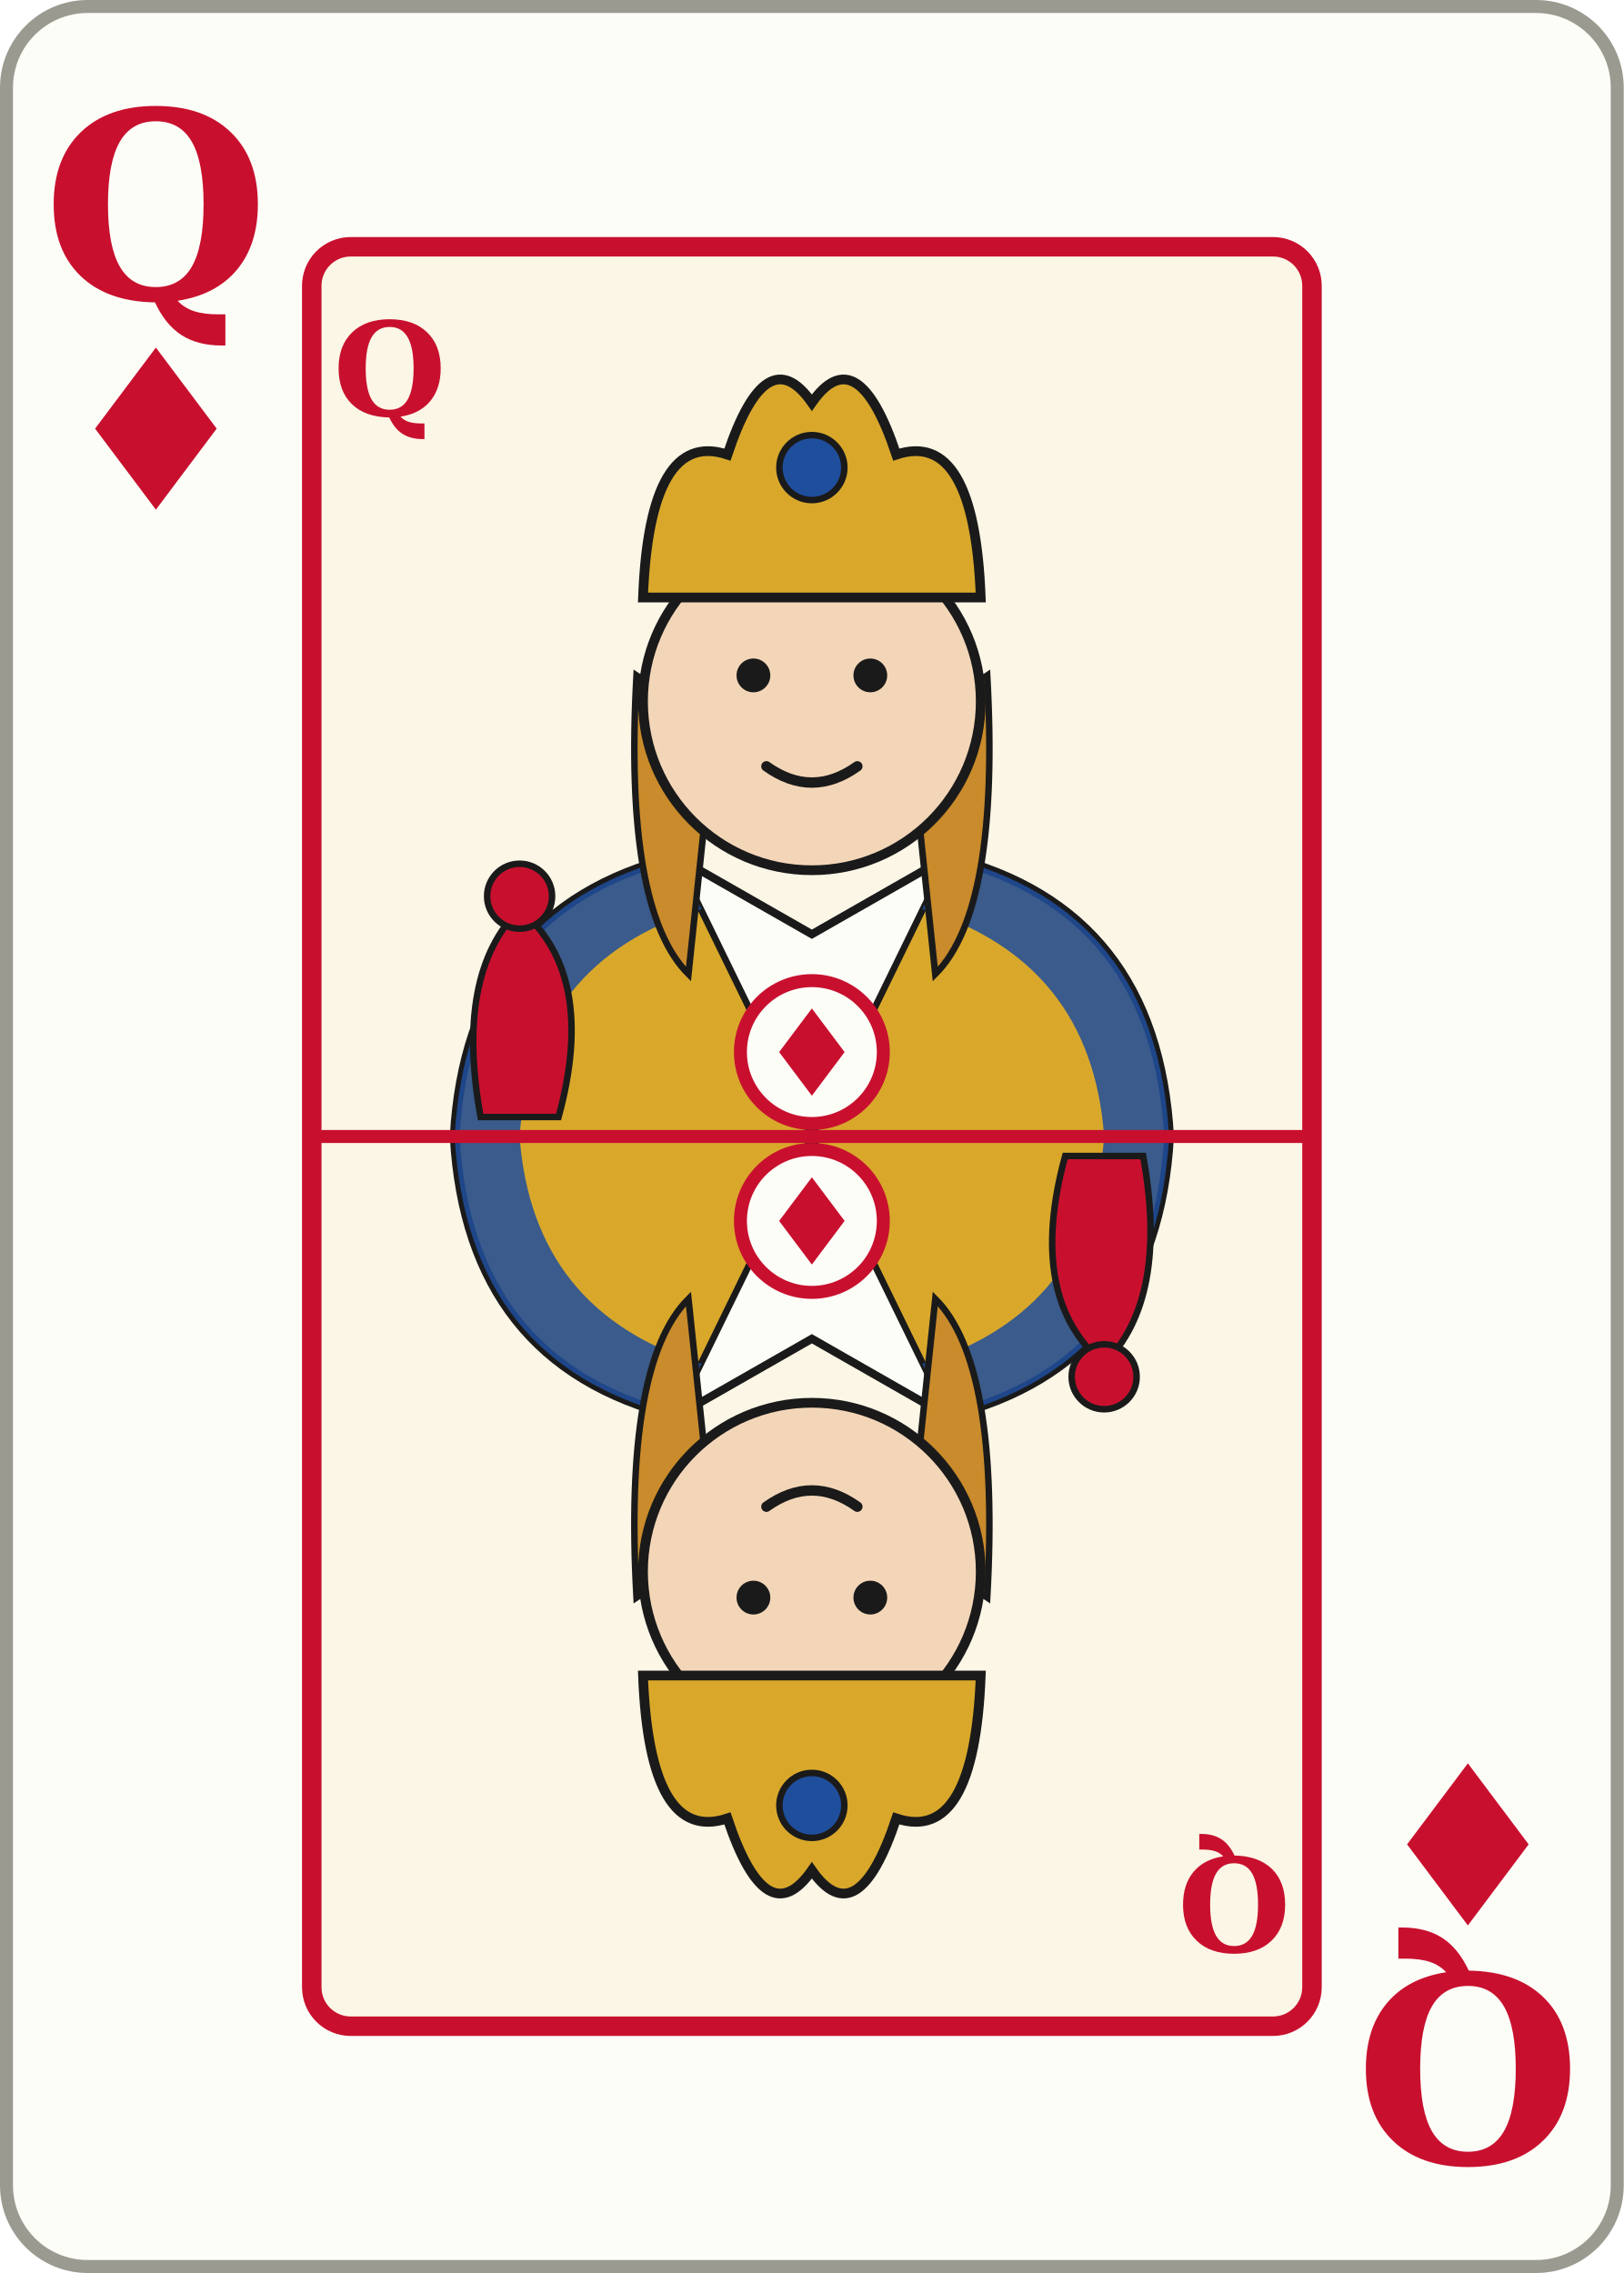
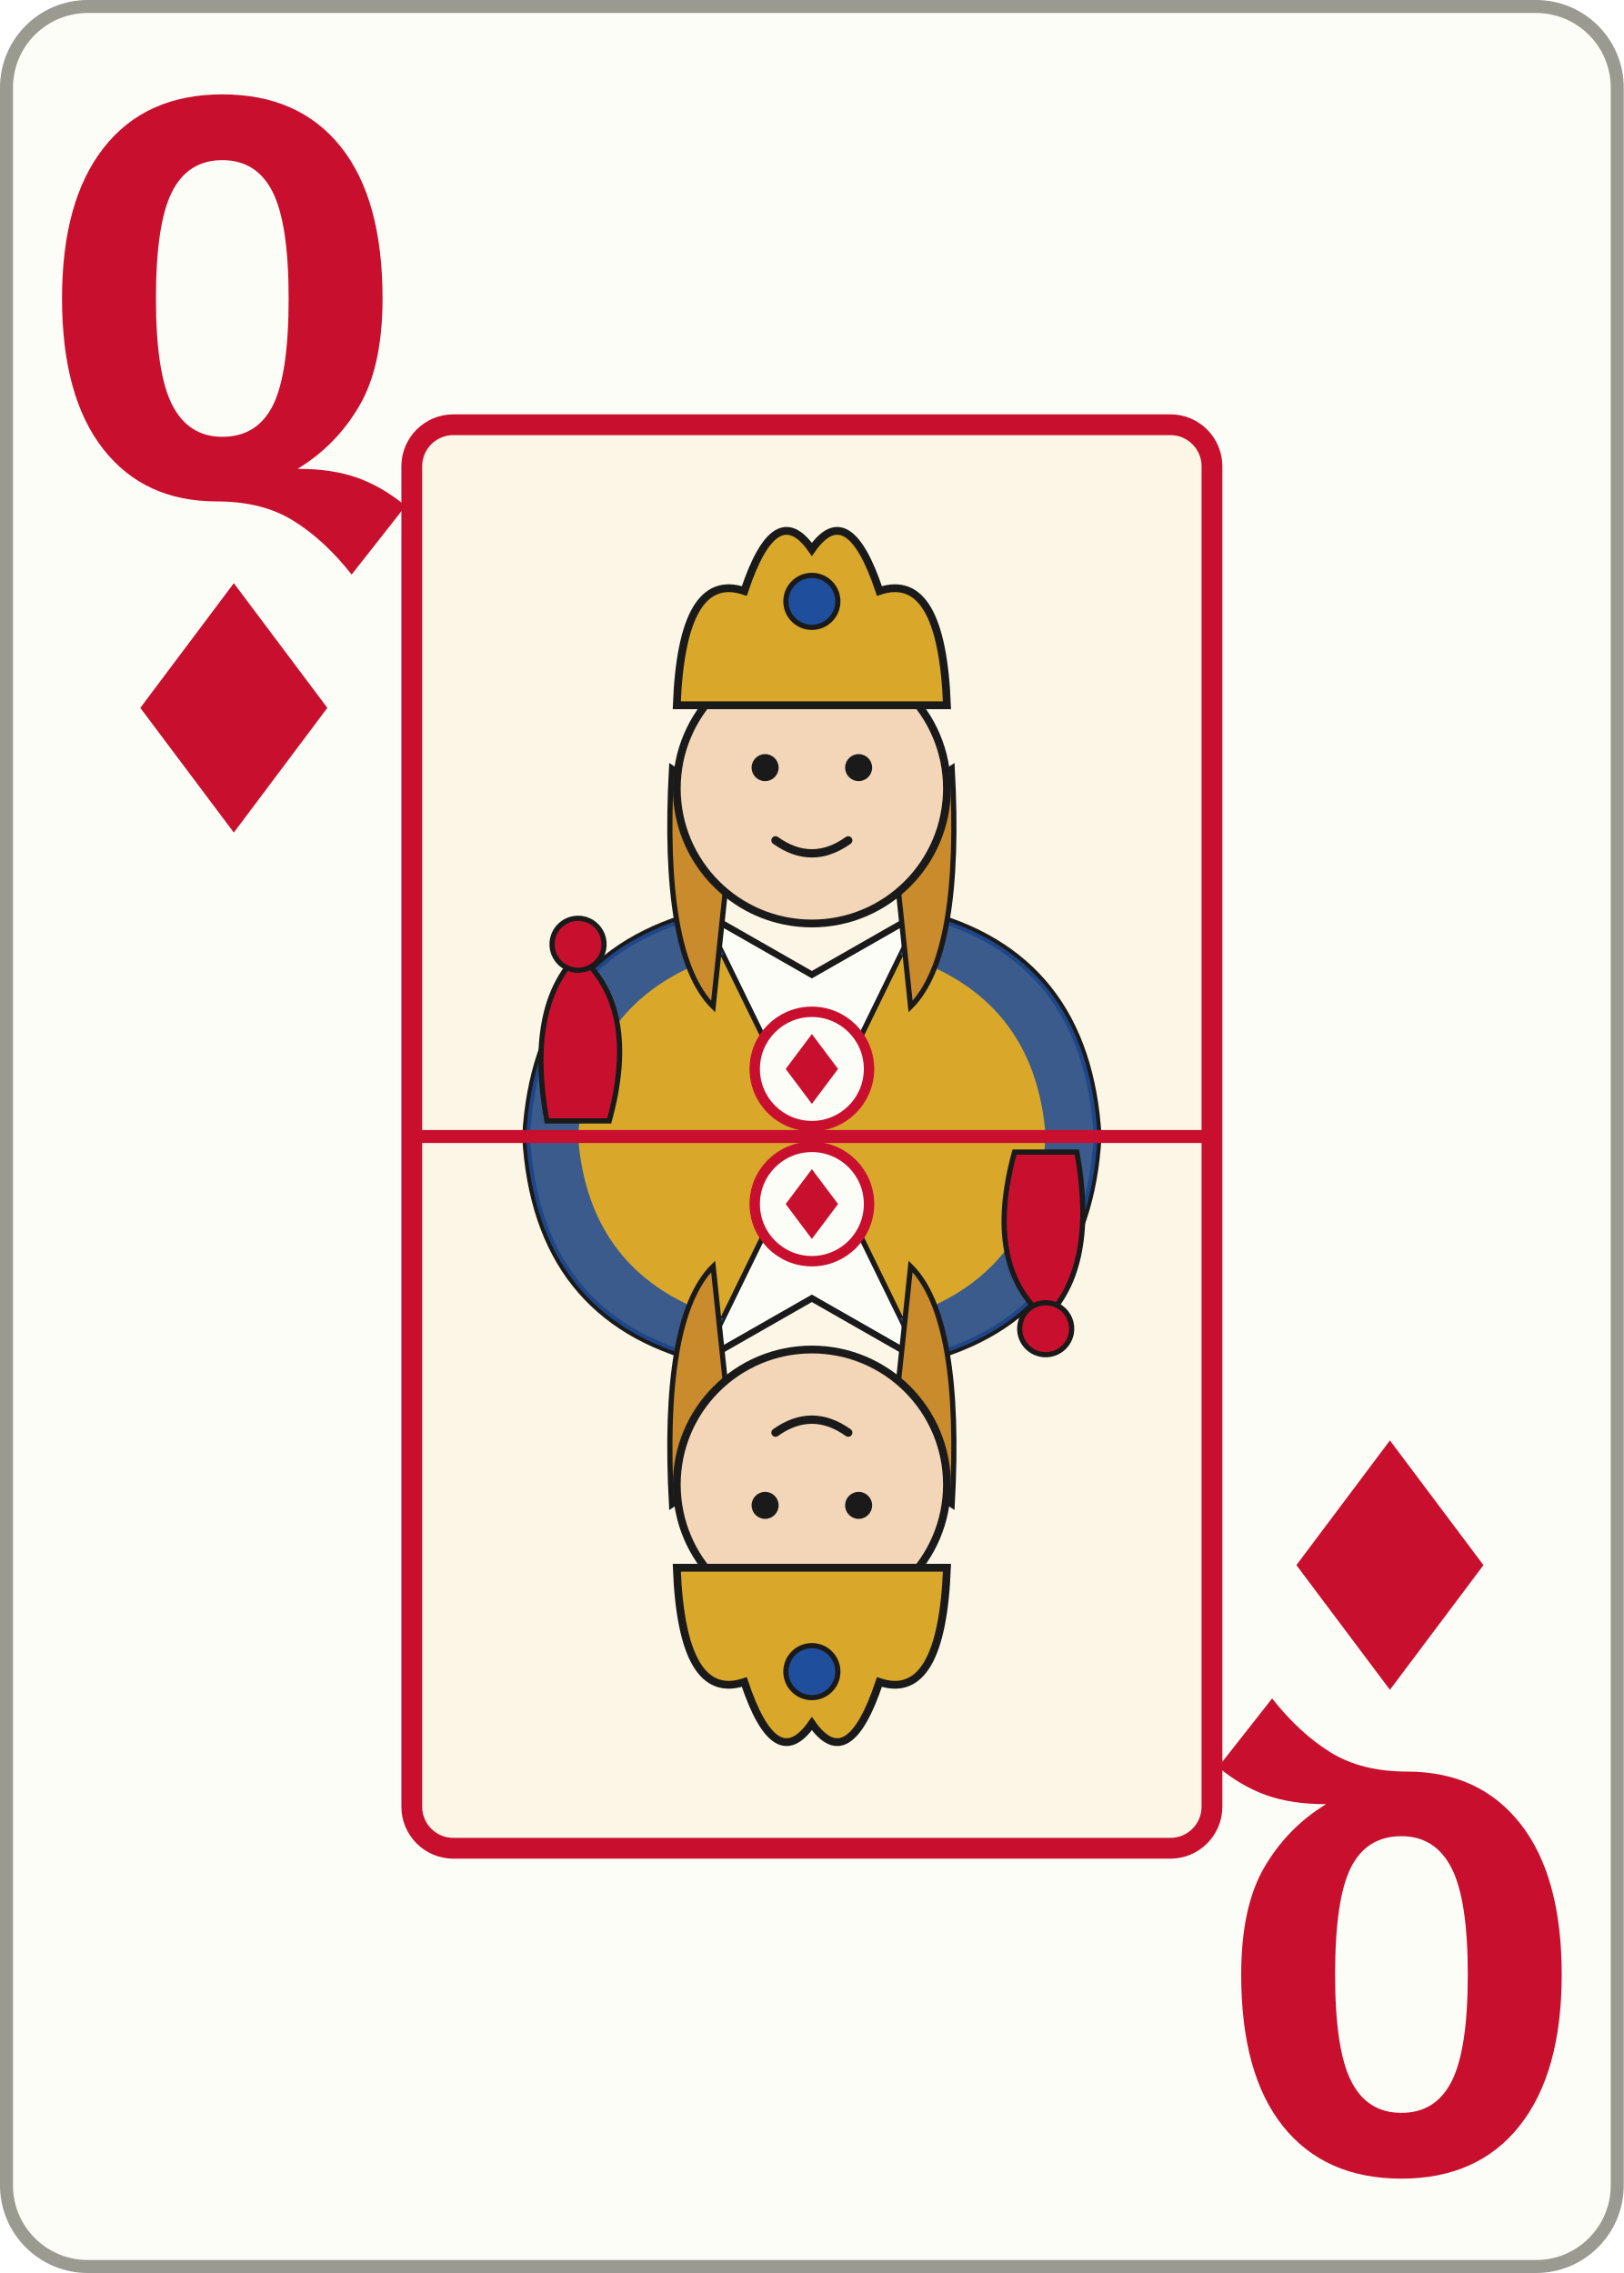
<svg xmlns="http://www.w3.org/2000/svg" viewBox="0 0 250 350" width="250" height="350">
  <rect x="1" y="1" width="248" height="348" rx="12.5" fill="#fdfdf8" stroke="#9a9a90" stroke-width="2" />
  <g>
-     <text x="24" y="46" font-family="'DejaVu Serif', Georgia, 'Times New Roman', serif" font-size="40" font-weight="bold" fill="#c8102e" text-anchor="middle">Q</text>
-     <path d="M50 2 L 86 50 L 50 98 L 14 50 Z" fill="#c8102e" transform="translate(11.00 53.00) scale(0.26)" />
+     <path d="M9.83-3.81Q15.19-3.81 19.05-2.42Q22.90-1.04 26.45 1.90L18.14 12.47Q13.90 7.10 9.13 4.16Q4.37 1.21-2.64 1.21Q-13.81 1.21-20.13-6.88Q-26.45-14.98-26.45-30.04Q-26.45-45.11-20-53.29Q-13.55-61.47-1.77-61.47Q10-61.47 16.45-53.42Q22.90-45.37 22.90-30.04Q22.90-19.65 19.35-13.55Q15.80-7.45 9.83-3.81M-11.99-30.04Q-11.99-18.53-9.48-13.64Q-6.97-8.74-1.77-8.74Q3.59-8.74 6.02-13.59Q8.44-18.44 8.44-30.04Q8.44-41.56 5.97-46.45Q3.51-51.34-1.77-51.34Q-7.06-51.34-9.52-46.45Q-11.99-41.56-11.99-30.04" fill="#c8102e" transform="translate(36 76)" />
+     <path d="M50 2 L 86 50 L 50 98 L 14 50 Z" fill="#c8102e" transform="translate(16.00 89.00) scale(0.4)" />
  </g>
  <g transform="rotate(180 125 175)">
-     <text x="24" y="46" font-family="'DejaVu Serif', Georgia, 'Times New Roman', serif" font-size="40" font-weight="bold" fill="#c8102e" text-anchor="middle">Q</text>
-     <path d="M50 2 L 86 50 L 50 98 L 14 50 Z" fill="#c8102e" transform="translate(11.00 53.00) scale(0.26)" />
+     <path d="M9.83-3.81Q15.19-3.81 19.05-2.42Q22.90-1.04 26.45 1.90L18.14 12.47Q13.90 7.10 9.13 4.16Q4.37 1.21-2.64 1.21Q-13.81 1.21-20.13-6.88Q-26.45-14.98-26.45-30.04Q-26.45-45.11-20-53.29Q-13.55-61.47-1.77-61.47Q10-61.47 16.45-53.42Q22.90-45.37 22.90-30.04Q22.90-19.65 19.35-13.55Q15.80-7.45 9.83-3.81M-11.99-30.04Q-11.99-18.53-9.48-13.64Q-6.97-8.74-1.77-8.74Q3.59-8.74 6.02-13.59Q8.44-18.44 8.44-30.04Q8.44-41.56 5.97-46.45Q3.51-51.34-1.77-51.34Q-7.06-51.34-9.52-46.45Q-11.99-41.56-11.99-30.04" fill="#c8102e" transform="translate(36 76)" />
+     <path d="M50 2 L 86 50 L 50 98 L 14 50 Z" fill="#c8102e" transform="translate(16.00 89.00) scale(0.4)" />
  </g>
-   <rect x="48" y="38" width="154" height="274" rx="6" fill="#fbf6e6" stroke="#c8102e" stroke-width="3" />
-   <clipPath id="p">
-     <rect x="49.5" y="39.5" width="151" height="271" rx="5" />
-   </clipPath>
-   <g clip-path="url(#p)">
-     <path d="M70 175 Q 72 140 104 132 L125 144 L146 132 Q 178 140 180 175 Z" fill="#d9a82b" stroke="#1a1a1a" stroke-width="1.5" />
-     <path d="M104 132 L125 175 L146 132 L125 144 Z" fill="#fdfdf8" stroke="#1a1a1a" stroke-width="1" />
-     <path d="M70 175 Q 72 140 104 132 L108 140 Q 82 148 80 175 Z" fill="#1f4e9c" opacity="0.85" />
-     <path d="M180 175 Q 178 140 146 132 L142 140 Q 168 148 170 175 Z" fill="#1f4e9c" opacity="0.85" />
-     <path d="M74 172 Q 70 150 80 140 Q 92 150 86 172 Z" fill="#c8102e" stroke="#1a1a1a" stroke-width="1" />
-     <circle cx="80" cy="138" r="5" fill="#c8102e" stroke="#1a1a1a" stroke-width="1" />
-     <path d="M98 104 Q 96 140 106 150 L 110 112 Z M152 104 Q 154 140 144 150 L 140 112 Z" fill="#c98b2b" stroke="#1a1a1a" stroke-width="1" />
-     <circle cx="125" cy="108" r="26" fill="#f3d6b8" stroke="#1a1a1a" stroke-width="1.5" />
-     <circle cx="116" cy="104" r="2.6" fill="#1a1a1a" />
-     <circle cx="134" cy="104" r="2.6" fill="#1a1a1a" />
-     <path d="M118 118 Q 125 123 132 118" fill="none" stroke="#1a1a1a" stroke-width="1.6" stroke-linecap="round" />
-     <path d="M99 92 Q 100 66 112 70 Q 118 52 125 62 Q 132 52 138 70 Q 150 66 151 92 Z" fill="#d9a82b" stroke="#1a1a1a" stroke-width="1.5" />
-     <circle cx="125" cy="72" r="5" fill="#1f4e9c" stroke="#1a1a1a" stroke-width="1" />
-     <circle cx="125" cy="162" r="11" fill="#fdfdf8" stroke="#c8102e" stroke-width="2" />
-     <path d="M50 2 L 86 50 L 50 98 L 14 50 Z" fill="#c8102e" transform="translate(118.00 155.00) scale(0.14)" />
-     <g transform="rotate(180 125 175)">
+   <g transform="translate(25 35) scale(0.8)">
+     <rect x="48" y="38" width="154" height="274" rx="8" fill="#fbf6e6" stroke="#c8102e" stroke-width="4" />
+     <clipPath id="p">
+       <rect x="50" y="40" width="150" height="270" rx="6" />
+     </clipPath>
+     <g clip-path="url(#p)">
      <path d="M70 175 Q 72 140 104 132 L125 144 L146 132 Q 178 140 180 175 Z" fill="#d9a82b" stroke="#1a1a1a" stroke-width="1.5" />
      <path d="M104 132 L125 175 L146 132 L125 144 Z" fill="#fdfdf8" stroke="#1a1a1a" stroke-width="1" />
      <path d="M70 175 Q 72 140 104 132 L108 140 Q 82 148 80 175 Z" fill="#1f4e9c" opacity="0.85" />
      <path d="M180 175 Q 178 140 146 132 L142 140 Q 168 148 170 175 Z" fill="#1f4e9c" opacity="0.85" />
      <path d="M74 172 Q 70 150 80 140 Q 92 150 86 172 Z" fill="#c8102e" stroke="#1a1a1a" stroke-width="1" />
      <circle cx="80" cy="138" r="5" fill="#c8102e" stroke="#1a1a1a" stroke-width="1" />
      <path d="M98 104 Q 96 140 106 150 L 110 112 Z M152 104 Q 154 140 144 150 L 140 112 Z" fill="#c98b2b" stroke="#1a1a1a" stroke-width="1" />
      <circle cx="125" cy="108" r="26" fill="#f3d6b8" stroke="#1a1a1a" stroke-width="1.5" />
      <circle cx="116" cy="104" r="2.6" fill="#1a1a1a" />
      <circle cx="134" cy="104" r="2.6" fill="#1a1a1a" />
      <path d="M118 118 Q 125 123 132 118" fill="none" stroke="#1a1a1a" stroke-width="1.6" stroke-linecap="round" />
      <path d="M99 92 Q 100 66 112 70 Q 118 52 125 62 Q 132 52 138 70 Q 150 66 151 92 Z" fill="#d9a82b" stroke="#1a1a1a" stroke-width="1.5" />
      <circle cx="125" cy="72" r="5" fill="#1f4e9c" stroke="#1a1a1a" stroke-width="1" />
      <circle cx="125" cy="162" r="11" fill="#fdfdf8" stroke="#c8102e" stroke-width="2" />
      <path d="M50 2 L 86 50 L 50 98 L 14 50 Z" fill="#c8102e" transform="translate(118.00 155.00) scale(0.14)" />
+       <g transform="rotate(180 125 175)">
+         <path d="M70 175 Q 72 140 104 132 L125 144 L146 132 Q 178 140 180 175 Z" fill="#d9a82b" stroke="#1a1a1a" stroke-width="1.5" />
+         <path d="M104 132 L125 175 L146 132 L125 144 Z" fill="#fdfdf8" stroke="#1a1a1a" stroke-width="1" />
+         <path d="M70 175 Q 72 140 104 132 L108 140 Q 82 148 80 175 Z" fill="#1f4e9c" opacity="0.85" />
+         <path d="M180 175 Q 178 140 146 132 L142 140 Q 168 148 170 175 Z" fill="#1f4e9c" opacity="0.85" />
+         <path d="M74 172 Q 70 150 80 140 Q 92 150 86 172 Z" fill="#c8102e" stroke="#1a1a1a" stroke-width="1" />
+         <circle cx="80" cy="138" r="5" fill="#c8102e" stroke="#1a1a1a" stroke-width="1" />
+         <path d="M98 104 Q 96 140 106 150 L 110 112 Z M152 104 Q 154 140 144 150 L 140 112 Z" fill="#c98b2b" stroke="#1a1a1a" stroke-width="1" />
+         <circle cx="125" cy="108" r="26" fill="#f3d6b8" stroke="#1a1a1a" stroke-width="1.5" />
+         <circle cx="116" cy="104" r="2.6" fill="#1a1a1a" />
+         <circle cx="134" cy="104" r="2.6" fill="#1a1a1a" />
+         <path d="M118 118 Q 125 123 132 118" fill="none" stroke="#1a1a1a" stroke-width="1.6" stroke-linecap="round" />
+         <path d="M99 92 Q 100 66 112 70 Q 118 52 125 62 Q 132 52 138 70 Q 150 66 151 92 Z" fill="#d9a82b" stroke="#1a1a1a" stroke-width="1.5" />
+         <circle cx="125" cy="72" r="5" fill="#1f4e9c" stroke="#1a1a1a" stroke-width="1" />
+         <circle cx="125" cy="162" r="11" fill="#fdfdf8" stroke="#c8102e" stroke-width="2" />
+         <path d="M50 2 L 86 50 L 50 98 L 14 50 Z" fill="#c8102e" transform="translate(118.00 155.00) scale(0.14)" />
+       </g>
    </g>
-   </g>
-   <line x1="48" y1="175" x2="202" y2="175" stroke="#c8102e" stroke-width="2" />
-   <text x="60" y="64" font-family="'DejaVu Serif', Georgia, 'Times New Roman', serif" font-size="20" font-weight="bold" fill="#c8102e" text-anchor="middle">Q</text>
-   <g transform="rotate(180 125 175)">
-     <text x="60" y="64" font-family="'DejaVu Serif', Georgia, 'Times New Roman', serif" font-size="20" font-weight="bold" fill="#c8102e" text-anchor="middle">Q</text>
+     <line x1="48" y1="175" x2="202" y2="175" stroke="#c8102e" stroke-width="2.5" />
  </g>
</svg>
